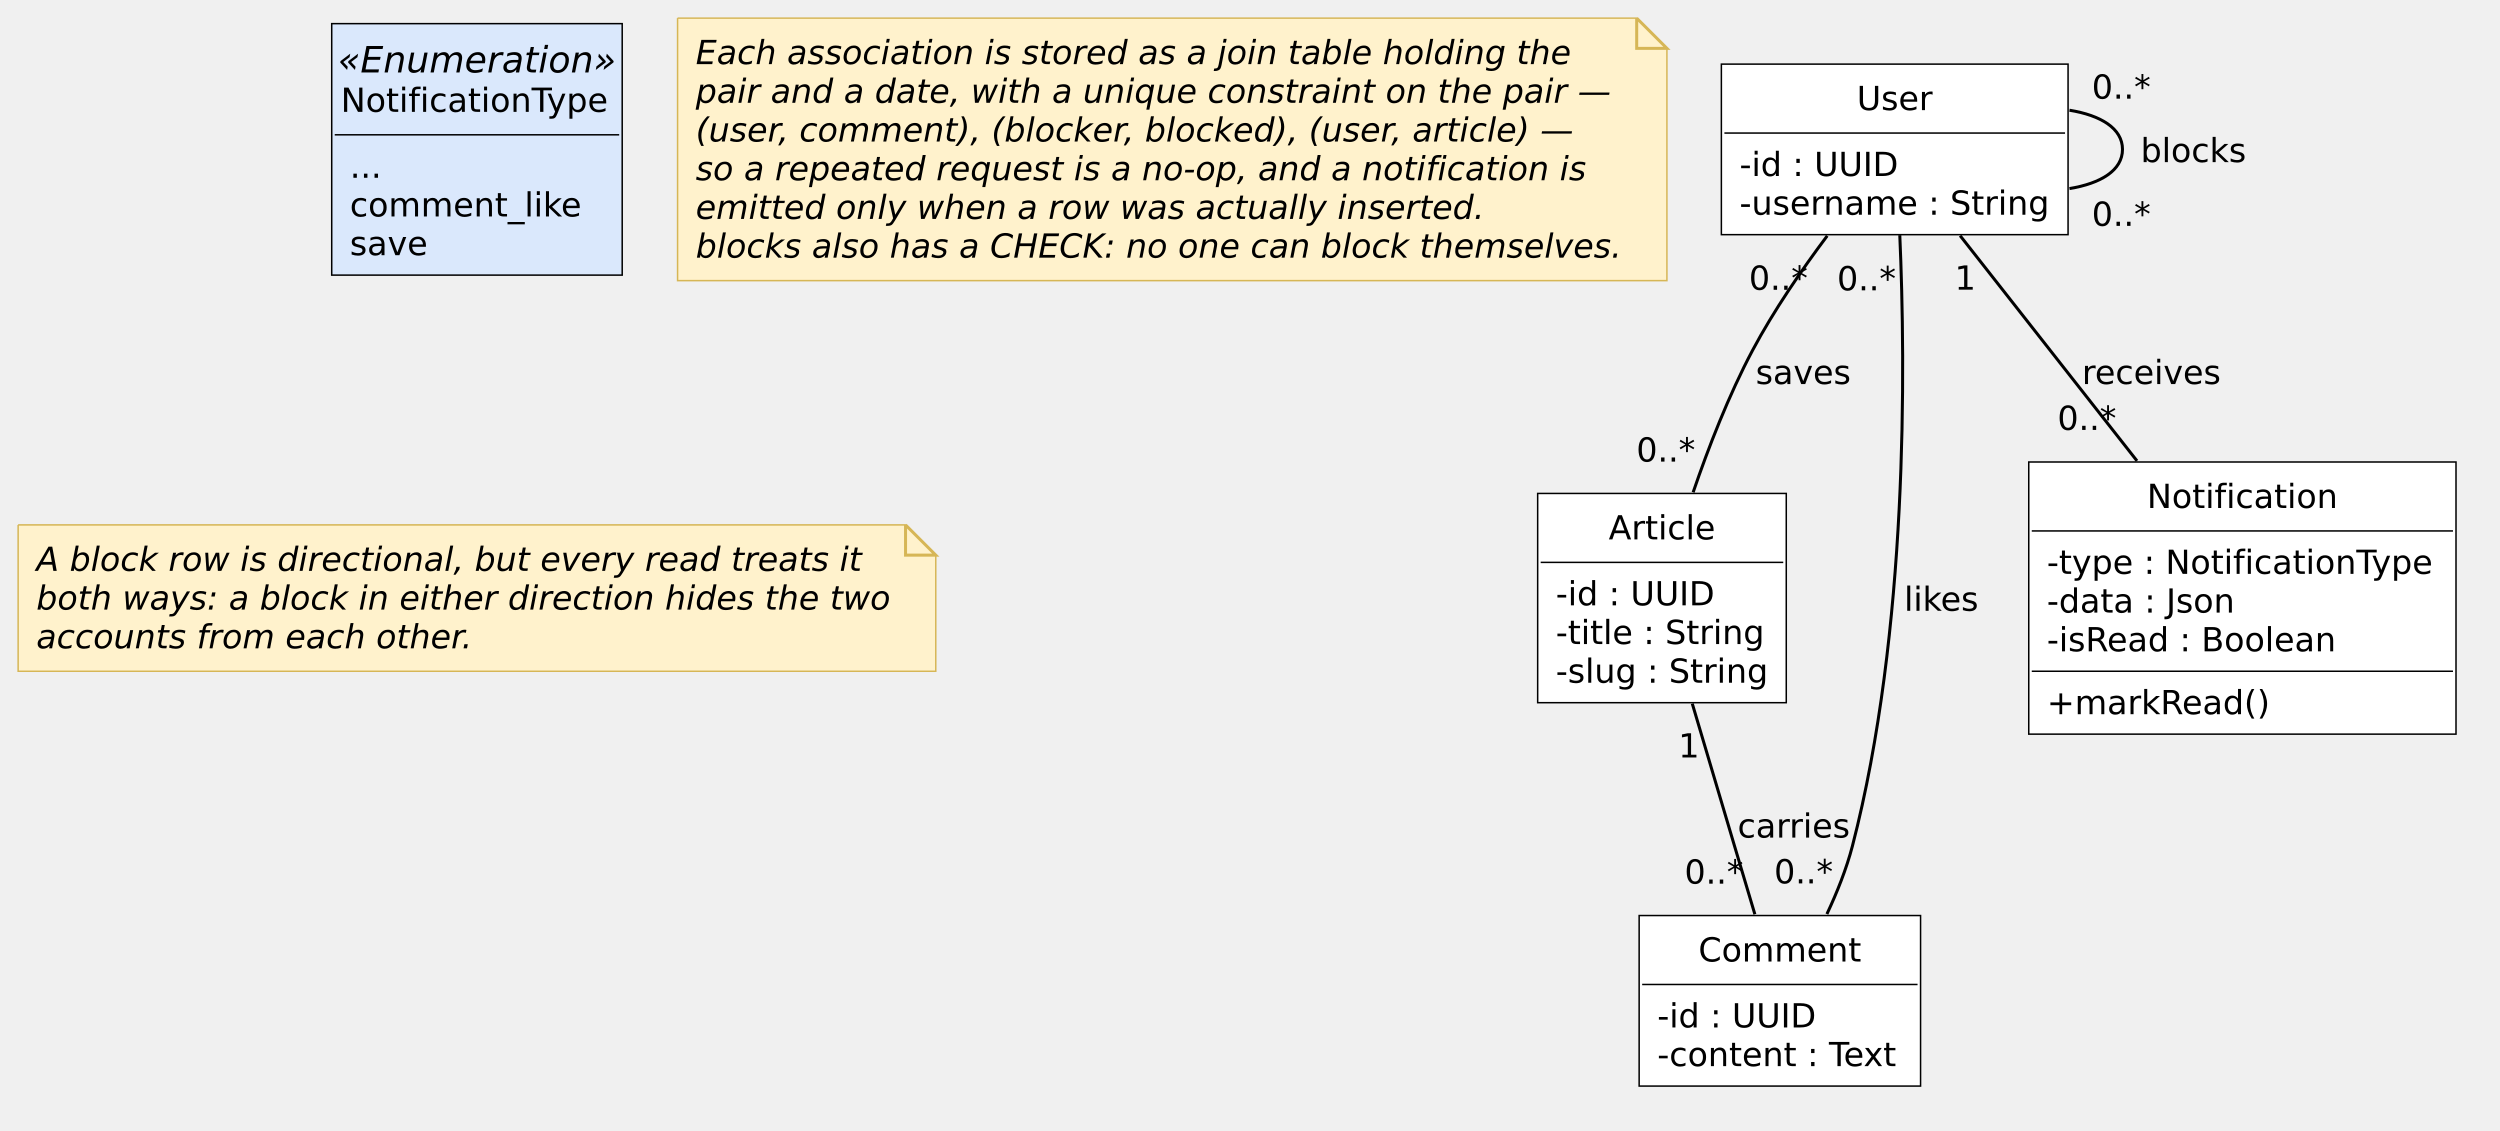
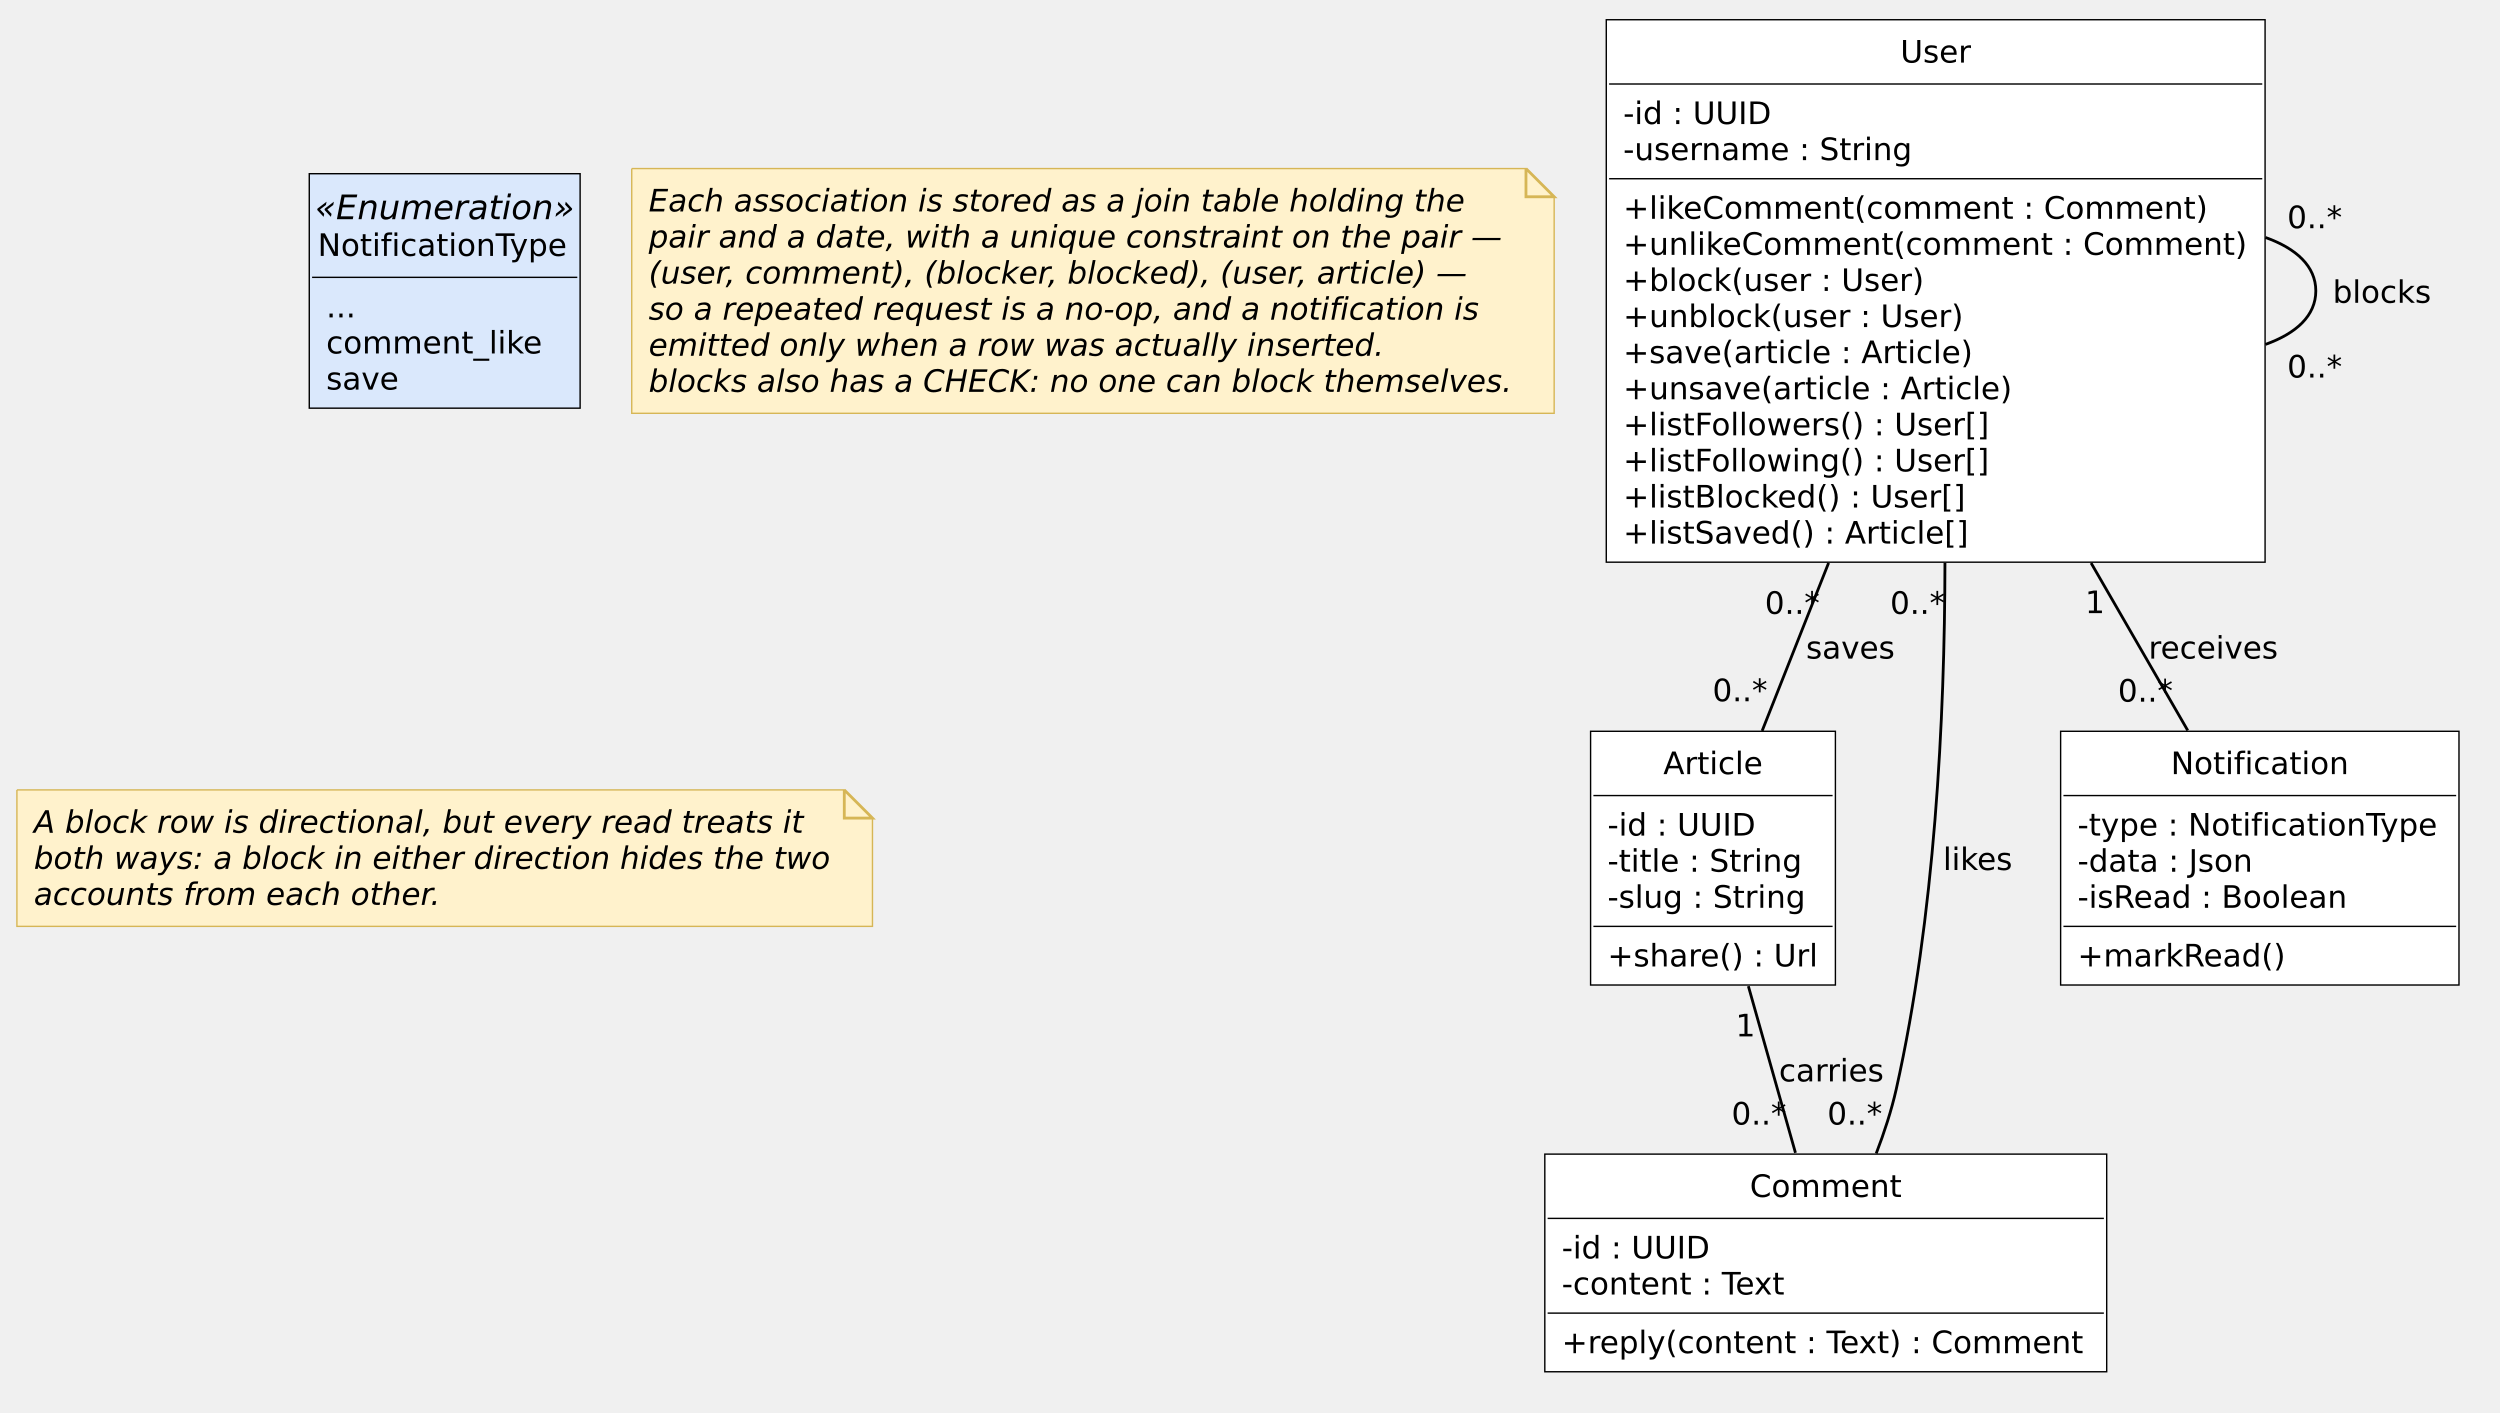
- <svg xmlns="http://www.w3.org/2000/svg" contentStyleType="text/css" data-diagram-type="CLASS" height="374px" preserveAspectRatio="none" style="width:827px;height:374px;background:#FFFFFF;" version="1.1" viewBox="0 0 827 374" width="827px" zoomAndPan="magnify">
+ <svg xmlns="http://www.w3.org/2000/svg" contentStyleType="text/css" data-diagram-type="CLASS" height="501px" preserveAspectRatio="none" style="width:887px;height:501px;background:#FFFFFF;" version="1.1" viewBox="0 0 887 501" width="887px" zoomAndPan="magnify">
  <defs />
  <g>
    <g class="entity" data-qualified-name="User" data-source-line="11" id="ent0001">
-       <rect fill="#FFFFFF" height="56.414" style="stroke:#000000;stroke-width:0.5;" width="114.685" x="569.43" y="21.21" />
-       <text fill="#000000" font-family="DejaVu Sans" font-size="11" lengthAdjust="spacing" textLength="25.072" x="614.236" y="36.42">User</text>
-       <line style="stroke:#000000;stroke-width:0.5;" x1="570.43" x2="683.115" y1="44.015" y2="44.015" />
-       <text fill="#000000" font-family="DejaVu Sans" font-size="11" lengthAdjust="spacing" textLength="52.524" x="575.43" y="58.225">-id : UUID</text>
-       <text fill="#000000" font-family="DejaVu Sans" font-size="11" lengthAdjust="spacing" textLength="102.685" x="575.43" y="71.03">-username : String</text>
+       <rect fill="#FFFFFF" height="192.461" style="stroke:#000000;stroke-width:0.5;" width="233.74" x="569.91" y="7" />
+       <text fill="#000000" font-family="DejaVu Sans" font-size="11" lengthAdjust="spacing" textLength="25.072" x="674.244" y="22.21">User</text>
+       <line style="stroke:#000000;stroke-width:0.5;" x1="570.91" x2="802.65" y1="29.805" y2="29.805" />
+       <text fill="#000000" font-family="DejaVu Sans" font-size="11" lengthAdjust="spacing" textLength="52.524" x="575.91" y="44.015">-id : UUID</text>
+       <text fill="#000000" font-family="DejaVu Sans" font-size="11" lengthAdjust="spacing" textLength="102.685" x="575.91" y="56.82">-username : String</text>
+       <line style="stroke:#000000;stroke-width:0.5;" x1="570.91" x2="802.65" y1="63.414" y2="63.414" />
+       <text fill="#000000" font-family="DejaVu Sans" font-size="11" lengthAdjust="spacing" textLength="207.797" x="575.91" y="77.624">+likeComment(comment : Comment)</text>
+       <text fill="#000000" font-family="DejaVu Sans" font-size="11" lengthAdjust="spacing" textLength="221.74" x="575.91" y="90.429">+unlikeComment(comment : Comment)</text>
+       <text fill="#000000" font-family="DejaVu Sans" font-size="11" lengthAdjust="spacing" textLength="106.751" x="575.91" y="103.234">+block(user : User)</text>
+       <text fill="#000000" font-family="DejaVu Sans" font-size="11" lengthAdjust="spacing" textLength="120.694" x="575.91" y="116.039">+unblock(user : User)</text>
+       <text fill="#000000" font-family="DejaVu Sans" font-size="11" lengthAdjust="spacing" textLength="124.04" x="575.91" y="128.843">+save(article : Article)</text>
+       <text fill="#000000" font-family="DejaVu Sans" font-size="11" lengthAdjust="spacing" textLength="137.983" x="575.91" y="141.648">+unsave(article : Article)</text>
+       <text fill="#000000" font-family="DejaVu Sans" font-size="11" lengthAdjust="spacing" textLength="130.227" x="575.91" y="154.453">+listFollowers() : User[]</text>
+       <text fill="#000000" font-family="DejaVu Sans" font-size="11" lengthAdjust="spacing" textLength="130.217" x="575.91" y="167.257">+listFollowing() : User[]</text>
+       <text fill="#000000" font-family="DejaVu Sans" font-size="11" lengthAdjust="spacing" textLength="121.811" x="575.91" y="180.062">+listBlocked() : User[]</text>
+       <text fill="#000000" font-family="DejaVu Sans" font-size="11" lengthAdjust="spacing" textLength="122.509" x="575.91" y="192.867">+listSaved() : Article[]</text>
    </g>
-     <g class="entity" data-qualified-name="Article" data-source-line="15" id="ent0002">
-       <rect fill="#FFFFFF" height="69.219" style="stroke:#000000;stroke-width:0.5;" width="82.238" x="508.66" y="163.23" />
-       <text fill="#000000" font-family="DejaVu Sans" font-size="11" lengthAdjust="spacing" textLength="35.288" x="532.135" y="178.44">Article</text>
-       <line style="stroke:#000000;stroke-width:0.5;" x1="509.66" x2="589.898" y1="186.035" y2="186.035" />
-       <text fill="#000000" font-family="DejaVu Sans" font-size="11" lengthAdjust="spacing" textLength="52.524" x="514.66" y="200.245">-id : UUID</text>
-       <text fill="#000000" font-family="DejaVu Sans" font-size="11" lengthAdjust="spacing" textLength="69.002" x="514.66" y="213.05">-title : String</text>
-       <text fill="#000000" font-family="DejaVu Sans" font-size="11" lengthAdjust="spacing" textLength="70.238" x="514.66" y="225.855">-slug : String</text>
+     <g class="entity" data-qualified-name="Article" data-source-line="25" id="ent0002">
+       <rect fill="#FFFFFF" height="90.023" style="stroke:#000000;stroke-width:0.5;" width="86.862" x="564.34" y="259.46" />
+       <text fill="#000000" font-family="DejaVu Sans" font-size="11" lengthAdjust="spacing" textLength="35.288" x="590.127" y="274.67">Article</text>
+       <line style="stroke:#000000;stroke-width:0.5;" x1="565.34" x2="650.202" y1="282.265" y2="282.265" />
+       <text fill="#000000" font-family="DejaVu Sans" font-size="11" lengthAdjust="spacing" textLength="52.524" x="570.34" y="296.475">-id : UUID</text>
+       <text fill="#000000" font-family="DejaVu Sans" font-size="11" lengthAdjust="spacing" textLength="69.002" x="570.34" y="309.28">-title : String</text>
+       <text fill="#000000" font-family="DejaVu Sans" font-size="11" lengthAdjust="spacing" textLength="70.238" x="570.34" y="322.084">-slug : String</text>
+       <line style="stroke:#000000;stroke-width:0.5;" x1="565.34" x2="650.202" y1="328.679" y2="328.679" />
+       <text fill="#000000" font-family="DejaVu Sans" font-size="11" lengthAdjust="spacing" textLength="74.862" x="570.34" y="342.889">+share() : Url</text>
    </g>
-     <g class="entity" data-qualified-name="Comment" data-source-line="20" id="ent0003">
-       <rect fill="#FFFFFF" height="56.414" style="stroke:#000000;stroke-width:0.5;" width="93.093" x="542.23" y="302.86" />
-       <text fill="#000000" font-family="DejaVu Sans" font-size="11" lengthAdjust="spacing" textLength="53.894" x="561.83" y="318.07">Comment</text>
-       <line style="stroke:#000000;stroke-width:0.5;" x1="543.23" x2="634.323" y1="325.665" y2="325.665" />
-       <text fill="#000000" font-family="DejaVu Sans" font-size="11" lengthAdjust="spacing" textLength="52.524" x="548.23" y="339.875">-id : UUID</text>
-       <text fill="#000000" font-family="DejaVu Sans" font-size="11" lengthAdjust="spacing" textLength="81.093" x="548.23" y="352.68">-content : Text</text>
+     <g class="entity" data-qualified-name="Comment" data-source-line="31" id="ent0003">
+       <rect fill="#FFFFFF" height="77.219" style="stroke:#000000;stroke-width:0.5;" width="199.355" x="548.1" y="409.48" />
+       <text fill="#000000" font-family="DejaVu Sans" font-size="11" lengthAdjust="spacing" textLength="53.894" x="620.831" y="424.69">Comment</text>
+       <line style="stroke:#000000;stroke-width:0.5;" x1="549.1" x2="746.455" y1="432.285" y2="432.285" />
+       <text fill="#000000" font-family="DejaVu Sans" font-size="11" lengthAdjust="spacing" textLength="52.524" x="554.1" y="446.495">-id : UUID</text>
+       <text fill="#000000" font-family="DejaVu Sans" font-size="11" lengthAdjust="spacing" textLength="81.093" x="554.1" y="459.3">-content : Text</text>
+       <line style="stroke:#000000;stroke-width:0.5;" x1="549.1" x2="746.455" y1="465.894" y2="465.894" />
+       <text fill="#000000" font-family="DejaVu Sans" font-size="11" lengthAdjust="spacing" textLength="187.355" x="554.1" y="480.104">+reply(content : Text) : Comment</text>
    </g>
-     <g class="entity" data-qualified-name="Notification" data-source-line="24" id="ent0004">
-       <rect fill="#FFFFFF" height="90.023" style="stroke:#000000;stroke-width:0.5;" width="141.336" x="671.11" y="152.83" />
-       <text fill="#000000" font-family="DejaVu Sans" font-size="11" lengthAdjust="spacing" textLength="63.116" x="710.22" y="168.04">Notification</text>
-       <line style="stroke:#000000;stroke-width:0.5;" x1="672.11" x2="811.446" y1="175.635" y2="175.635" />
-       <text fill="#000000" font-family="DejaVu Sans" font-size="11" lengthAdjust="spacing" textLength="129.336" x="677.11" y="189.845">-type : NotificationType</text>
-       <text fill="#000000" font-family="DejaVu Sans" font-size="11" lengthAdjust="spacing" textLength="62.122" x="677.11" y="202.65">-data : Json</text>
-       <text fill="#000000" font-family="DejaVu Sans" font-size="11" lengthAdjust="spacing" textLength="96.132" x="677.11" y="215.454">-isRead : Boolean</text>
-       <line style="stroke:#000000;stroke-width:0.5;" x1="672.11" x2="811.446" y1="222.049" y2="222.049" />
-       <text fill="#000000" font-family="DejaVu Sans" font-size="11" lengthAdjust="spacing" textLength="74.282" x="677.11" y="236.259">+markRead()</text>
+     <g class="entity" data-qualified-name="Notification" data-source-line="36" id="ent0004">
+       <rect fill="#FFFFFF" height="90.023" style="stroke:#000000;stroke-width:0.5;" width="141.336" x="731.11" y="259.46" />
+       <text fill="#000000" font-family="DejaVu Sans" font-size="11" lengthAdjust="spacing" textLength="63.116" x="770.22" y="274.67">Notification</text>
+       <line style="stroke:#000000;stroke-width:0.5;" x1="732.11" x2="871.446" y1="282.265" y2="282.265" />
+       <text fill="#000000" font-family="DejaVu Sans" font-size="11" lengthAdjust="spacing" textLength="129.336" x="737.11" y="296.475">-type : NotificationType</text>
+       <text fill="#000000" font-family="DejaVu Sans" font-size="11" lengthAdjust="spacing" textLength="62.122" x="737.11" y="309.28">-data : Json</text>
+       <text fill="#000000" font-family="DejaVu Sans" font-size="11" lengthAdjust="spacing" textLength="96.132" x="737.11" y="322.084">-isRead : Boolean</text>
+       <line style="stroke:#000000;stroke-width:0.5;" x1="732.11" x2="871.446" y1="328.679" y2="328.679" />
+       <text fill="#000000" font-family="DejaVu Sans" font-size="11" lengthAdjust="spacing" textLength="74.282" x="737.11" y="342.889">+markRead()</text>
    </g>
-     <g class="entity" data-qualified-name="NotificationType" data-source-line="31" id="ent0005">
-       <rect fill="#DAE8FC" height="83.188" style="stroke:#000000;stroke-width:0.5;" width="96.095" x="109.73" y="7.82" />
-       <text fill="#000000" font-family="DejaVu Sans" font-size="12" font-style="italic" lengthAdjust="spacing" textLength="91.951" x="111.802" y="23.959">«Enumeration»</text>
-       <text fill="#000000" font-family="DejaVu Sans" font-size="11" lengthAdjust="spacing" textLength="90.095" x="112.73" y="36.999">NotificationType</text>
-       <line style="stroke:#000000;stroke-width:0.5;" x1="110.73" x2="204.825" y1="44.593" y2="44.593" />
-       <text fill="#000000" font-family="DejaVu Sans" font-size="11" lengthAdjust="spacing" textLength="10.49" x="115.73" y="58.804">...</text>
-       <text fill="#000000" font-family="DejaVu Sans" font-size="11" lengthAdjust="spacing" textLength="77.011" x="115.73" y="71.609">comment_like</text>
-       <text fill="#000000" font-family="DejaVu Sans" font-size="11" lengthAdjust="spacing" textLength="25.749" x="115.73" y="84.413">save</text>
+     <g class="entity" data-qualified-name="NotificationType" data-source-line="43" id="ent0005">
+       <rect fill="#DAE8FC" height="83.188" style="stroke:#000000;stroke-width:0.5;" width="96.095" x="109.73" y="61.63" />
+       <text fill="#000000" font-family="DejaVu Sans" font-size="12" font-style="italic" lengthAdjust="spacing" textLength="91.951" x="111.802" y="77.769">«Enumeration»</text>
+       <text fill="#000000" font-family="DejaVu Sans" font-size="11" lengthAdjust="spacing" textLength="90.095" x="112.73" y="90.809">NotificationType</text>
+       <line style="stroke:#000000;stroke-width:0.5;" x1="110.73" x2="204.825" y1="98.403" y2="98.403" />
+       <text fill="#000000" font-family="DejaVu Sans" font-size="11" lengthAdjust="spacing" textLength="10.49" x="115.73" y="112.614">...</text>
+       <text fill="#000000" font-family="DejaVu Sans" font-size="11" lengthAdjust="spacing" textLength="77.011" x="115.73" y="125.419">comment_like</text>
+       <text fill="#000000" font-family="DejaVu Sans" font-size="11" lengthAdjust="spacing" textLength="25.749" x="115.73" y="138.223">save</text>
    </g>
-     <g class="entity" data-qualified-name="N1" data-source-line="44" id="ent0011">
-       <path d="M224.14,6 L224.14,92.828 L551.416,92.828 L551.416,16 L541.416,6 L224.14,6" fill="#FFF2CC" style="stroke:#D6B656;stroke-width:0.5;" />
-       <path d="M541.416,6 L541.416,16 L551.416,16 L541.416,6" fill="#FFF2CC" style="stroke:#D6B656;stroke-width:1;" />
-       <text fill="#000000" font-family="DejaVu Sans" font-size="11" font-style="italic" lengthAdjust="spacing" textLength="289.55" x="230.14" y="21.21">Each association is stored as a join table holding the</text>
-       <text fill="#000000" font-family="DejaVu Sans" font-size="11" font-style="italic" lengthAdjust="spacing" textLength="302.752" x="230.14" y="34.015">pair and a date, with a unique constraint on the pair —</text>
-       <text fill="#000000" font-family="DejaVu Sans" font-size="11" font-style="italic" lengthAdjust="spacing" textLength="293.375" x="230.14" y="46.82">(user, comment), (blocker, blocked), (user, article) —</text>
-       <text fill="#000000" font-family="DejaVu Sans" font-size="11" font-style="italic" lengthAdjust="spacing" textLength="294.556" x="230.14" y="59.624">so a repeated request is a no-op, and a notification is</text>
-       <text fill="#000000" font-family="DejaVu Sans" font-size="11" font-style="italic" lengthAdjust="spacing" textLength="260.869" x="230.14" y="72.429">emitted only when a row was actually inserted.</text>
-       <text fill="#000000" font-family="DejaVu Sans" font-size="11" font-style="italic" lengthAdjust="spacing" textLength="306.276" x="230.14" y="85.234">blocks also has a CHECK: no one can block themselves.</text>
+     <g class="entity" data-qualified-name="N1" data-source-line="56" id="ent0011">
+       <path d="M224.14,59.81 L224.14,146.638 L551.416,146.638 L551.416,69.81 L541.416,59.81 L224.14,59.81" fill="#FFF2CC" style="stroke:#D6B656;stroke-width:0.5;" />
+       <path d="M541.416,59.81 L541.416,69.81 L551.416,69.81 L541.416,59.81" fill="#FFF2CC" style="stroke:#D6B656;stroke-width:1;" />
+       <text fill="#000000" font-family="DejaVu Sans" font-size="11" font-style="italic" lengthAdjust="spacing" textLength="289.55" x="230.14" y="75.02">Each association is stored as a join table holding the</text>
+       <text fill="#000000" font-family="DejaVu Sans" font-size="11" font-style="italic" lengthAdjust="spacing" textLength="302.752" x="230.14" y="87.825">pair and a date, with a unique constraint on the pair —</text>
+       <text fill="#000000" font-family="DejaVu Sans" font-size="11" font-style="italic" lengthAdjust="spacing" textLength="293.375" x="230.14" y="100.63">(user, comment), (blocker, blocked), (user, article) —</text>
+       <text fill="#000000" font-family="DejaVu Sans" font-size="11" font-style="italic" lengthAdjust="spacing" textLength="294.556" x="230.14" y="113.434">so a repeated request is a no-op, and a notification is</text>
+       <text fill="#000000" font-family="DejaVu Sans" font-size="11" font-style="italic" lengthAdjust="spacing" textLength="260.869" x="230.14" y="126.239">emitted only when a row was actually inserted.</text>
+       <text fill="#000000" font-family="DejaVu Sans" font-size="11" font-style="italic" lengthAdjust="spacing" textLength="306.276" x="230.14" y="139.044">blocks also has a CHECK: no one can block themselves.</text>
    </g>
-     <g class="entity" data-qualified-name="N2" data-source-line="53" id="ent0012">
-       <path d="M6,173.64 L6,222.054 L309.552,222.054 L309.552,183.64 L299.552,173.64 L6,173.64" fill="#FFF2CC" style="stroke:#D6B656;stroke-width:0.5;" />
-       <path d="M299.552,173.64 L299.552,183.64 L309.552,183.64 L299.552,173.64" fill="#FFF2CC" style="stroke:#D6B656;stroke-width:1;" />
-       <text fill="#000000" font-family="DejaVu Sans" font-size="11" font-style="italic" lengthAdjust="spacing" textLength="273.072" x="12" y="188.85">A block row is directional, but every read treats it</text>
-       <text fill="#000000" font-family="DejaVu Sans" font-size="11" font-style="italic" lengthAdjust="spacing" textLength="282.552" x="12" y="201.655">both ways: a block in either direction hides the two</text>
-       <text fill="#000000" font-family="DejaVu Sans" font-size="11" font-style="italic" lengthAdjust="spacing" textLength="145.213" x="12" y="214.46">accounts from each other.</text>
+     <g class="entity" data-qualified-name="N2" data-source-line="65" id="ent0012">
+       <path d="M6,280.26 L6,328.674 L309.552,328.674 L309.552,290.26 L299.552,280.26 L6,280.26" fill="#FFF2CC" style="stroke:#D6B656;stroke-width:0.5;" />
+       <path d="M299.552,280.26 L299.552,290.26 L309.552,290.26 L299.552,280.26" fill="#FFF2CC" style="stroke:#D6B656;stroke-width:1;" />
+       <text fill="#000000" font-family="DejaVu Sans" font-size="11" font-style="italic" lengthAdjust="spacing" textLength="273.072" x="12" y="295.47">A block row is directional, but every read treats it</text>
+       <text fill="#000000" font-family="DejaVu Sans" font-size="11" font-style="italic" lengthAdjust="spacing" textLength="282.552" x="12" y="308.275">both ways: a block in either direction hides the two</text>
+       <text fill="#000000" font-family="DejaVu Sans" font-size="11" font-style="italic" lengthAdjust="spacing" textLength="145.213" x="12" y="321.08">accounts from each other.</text>
    </g>
-     <g class="link" data-entity-1="ent0001" data-entity-2="ent0003" data-link-type="association" data-source-line="37" id="lnk6">
-       <path codeLine="37" d="M628.45,77.79 C630.36,121.34 631.19,208.77 612.78,279.86 C610.81,287.43 607.69,295.24 604.34,302.37" fill="none" id="User-Comment" style="stroke:#000000;stroke-width:1;" />
-       <text fill="#000000" font-family="DejaVu Sans" font-size="11" lengthAdjust="spacing" textLength="24.981" x="629.88" y="202.05">likes</text>
-       <text fill="#000000" font-family="DejaVu Sans" font-size="11" lengthAdjust="spacing" textLength="19.492" x="607.698" y="96.042">0..*</text>
-       <text fill="#000000" font-family="DejaVu Sans" font-size="11" lengthAdjust="spacing" textLength="19.492" x="586.878" y="292.221">0..*</text>
+     <g class="link" data-entity-1="ent0001" data-entity-2="ent0003" data-link-type="association" data-source-line="49" id="lnk6">
+       <path codeLine="49" d="M690.07,199.72 C689.99,254.91 686.48,325.32 672.78,386.48 C671.08,394.03 668.53,401.85 665.68,409.26" fill="none" id="User-Comment" style="stroke:#000000;stroke-width:1;" />
+       <text fill="#000000" font-family="DejaVu Sans" font-size="11" lengthAdjust="spacing" textLength="24.981" x="689.39" y="308.68">likes</text>
+       <text fill="#000000" font-family="DejaVu Sans" font-size="11" lengthAdjust="spacing" textLength="19.492" x="670.613" y="217.808">0..*</text>
+       <text fill="#000000" font-family="DejaVu Sans" font-size="11" lengthAdjust="spacing" textLength="19.492" x="648.329" y="399.002">0..*</text>
    </g>
-     <g class="link" data-entity-1="ent0001" data-entity-2="ent0001" data-link-type="association" data-source-line="38" id="lnk7">
-       <path codeLine="38" d="M684.58,36.46 C694.91,38.14 702.12,42.46 702.12,49.42 C702.12,56.37 694.91,60.69 684.58,62.38" fill="none" id="User-User" style="stroke:#000000;stroke-width:1;" />
-       <text fill="#000000" font-family="DejaVu Sans" font-size="11" lengthAdjust="spacing" textLength="34.917" x="708.12" y="53.63">blocks</text>
-       <text fill="#000000" font-family="DejaVu Sans" font-size="11" lengthAdjust="spacing" textLength="19.492" x="691.969" y="32.641">0..*</text>
-       <text fill="#000000" font-family="DejaVu Sans" font-size="11" lengthAdjust="spacing" textLength="19.492" x="691.969" y="74.709">0..*</text>
+     <g class="link" data-entity-1="ent0001" data-entity-2="ent0001" data-link-type="association" data-source-line="50" id="lnk7">
+       <path codeLine="50" d="M803.77,84.25 C814.73,88.15 821.65,94.47 821.65,103.23 C821.65,111.98 814.73,118.3 803.77,122.2" fill="none" id="User-User" style="stroke:#000000;stroke-width:1;" />
+       <text fill="#000000" font-family="DejaVu Sans" font-size="11" lengthAdjust="spacing" textLength="34.917" x="827.65" y="107.44">blocks</text>
+       <text fill="#000000" font-family="DejaVu Sans" font-size="11" lengthAdjust="spacing" textLength="19.492" x="811.493" y="80.963">0..*</text>
+       <text fill="#000000" font-family="DejaVu Sans" font-size="11" lengthAdjust="spacing" textLength="19.492" x="811.493" y="133.957">0..*</text>
    </g>
-     <g class="link" data-entity-1="ent0001" data-entity-2="ent0002" data-link-type="association" data-source-line="39" id="lnk8">
-       <path codeLine="39" d="M604.45,78 C595.99,89.28 586.74,102.75 579.78,115.83 C571.89,130.66 565.16,148.02 560.09,162.86" fill="none" id="User-Article" style="stroke:#000000;stroke-width:1;" />
-       <text fill="#000000" font-family="DejaVu Sans" font-size="11" lengthAdjust="spacing" textLength="31.48" x="580.78" y="127.04">saves</text>
-       <text fill="#000000" font-family="DejaVu Sans" font-size="11" lengthAdjust="spacing" textLength="19.492" x="578.543" y="95.864">0..*</text>
-       <text fill="#000000" font-family="DejaVu Sans" font-size="11" lengthAdjust="spacing" textLength="19.492" x="541.308" y="152.701">0..*</text>
+     <g class="link" data-entity-1="ent0001" data-entity-2="ent0002" data-link-type="association" data-source-line="51" id="lnk8">
+       <path codeLine="51" d="M648.79,199.72 C645.74,207.41 642.71,215.07 639.78,222.46 C635.04,234.41 629.92,247.35 625.2,259.32" fill="none" id="User-Article" style="stroke:#000000;stroke-width:1;" />
+       <text fill="#000000" font-family="DejaVu Sans" font-size="11" lengthAdjust="spacing" textLength="31.48" x="640.78" y="233.67">saves</text>
+       <text fill="#000000" font-family="DejaVu Sans" font-size="11" lengthAdjust="spacing" textLength="19.492" x="626.173" y="217.808">0..*</text>
+       <text fill="#000000" font-family="DejaVu Sans" font-size="11" lengthAdjust="spacing" textLength="19.492" x="607.605" y="248.808">0..*</text>
    </g>
-     <g class="link" data-entity-1="ent0001" data-entity-2="ent0004" data-link-type="association" data-source-line="40" id="lnk9">
-       <path codeLine="40" d="M648.41,77.96 C664.87,98.92 687.86,128.19 706.91,152.45" fill="none" id="User-Notification" style="stroke:#000000;stroke-width:1;" />
-       <text fill="#000000" font-family="DejaVu Sans" font-size="11" lengthAdjust="spacing" textLength="46.17" x="688.72" y="127.04">receives</text>
-       <text fill="#000000" font-family="DejaVu Sans" font-size="11" lengthAdjust="spacing" textLength="6.998" x="646.596" y="95.815">1</text>
-       <text fill="#000000" font-family="DejaVu Sans" font-size="11" lengthAdjust="spacing" textLength="19.492" x="680.602" y="142.215">0..*</text>
+     <g class="link" data-entity-1="ent0001" data-entity-2="ent0004" data-link-type="association" data-source-line="52" id="lnk9">
+       <path codeLine="52" d="M741.92,199.76 C753.91,220.54 766.04,241.55 776.21,259.17" fill="none" id="User-Notification" style="stroke:#000000;stroke-width:1;" />
+       <text fill="#000000" font-family="DejaVu Sans" font-size="11" lengthAdjust="spacing" textLength="46.17" x="762.3" y="233.67">receives</text>
+       <text fill="#000000" font-family="DejaVu Sans" font-size="11" lengthAdjust="spacing" textLength="6.998" x="739.786" y="217.53">1</text>
+       <text fill="#000000" font-family="DejaVu Sans" font-size="11" lengthAdjust="spacing" textLength="19.492" x="751.443" y="248.95">0..*</text>
    </g>
-     <g class="link" data-entity-1="ent0002" data-entity-2="ent0003" data-link-type="association" data-source-line="41" id="lnk10">
-       <path codeLine="41" d="M559.8,232.75 C564.1,247.26 569.17,264.39 573.78,279.86 C575.95,287.18 578.32,295.1 580.51,302.44" fill="none" id="Article-Comment" style="stroke:#000000;stroke-width:1;" />
-       <text fill="#000000" font-family="DejaVu Sans" font-size="11" lengthAdjust="spacing" textLength="37.388" x="574.78" y="277.07">carries</text>
-       <text fill="#000000" font-family="DejaVu Sans" font-size="11" lengthAdjust="spacing" textLength="6.998" x="555.187" y="250.577">1</text>
-       <text fill="#000000" font-family="DejaVu Sans" font-size="11" lengthAdjust="spacing" textLength="19.492" x="557.239" y="292.308">0..*</text>
+     <g class="link" data-entity-1="ent0002" data-entity-2="ent0003" data-link-type="association" data-source-line="53" id="lnk10">
+       <path codeLine="53" d="M620.32,349.89 C625.68,368.87 631.88,390.81 637.03,409.03" fill="none" id="Article-Comment" style="stroke:#000000;stroke-width:1;" />
+       <text fill="#000000" font-family="DejaVu Sans" font-size="11" lengthAdjust="spacing" textLength="37.388" x="631.17" y="383.69">carries</text>
+       <text fill="#000000" font-family="DejaVu Sans" font-size="11" lengthAdjust="spacing" textLength="6.998" x="615.796" y="367.712">1</text>
+       <text fill="#000000" font-family="DejaVu Sans" font-size="11" lengthAdjust="spacing" textLength="19.492" x="614.342" y="399.007">0..*</text>
    </g>
  </g>
</svg>
